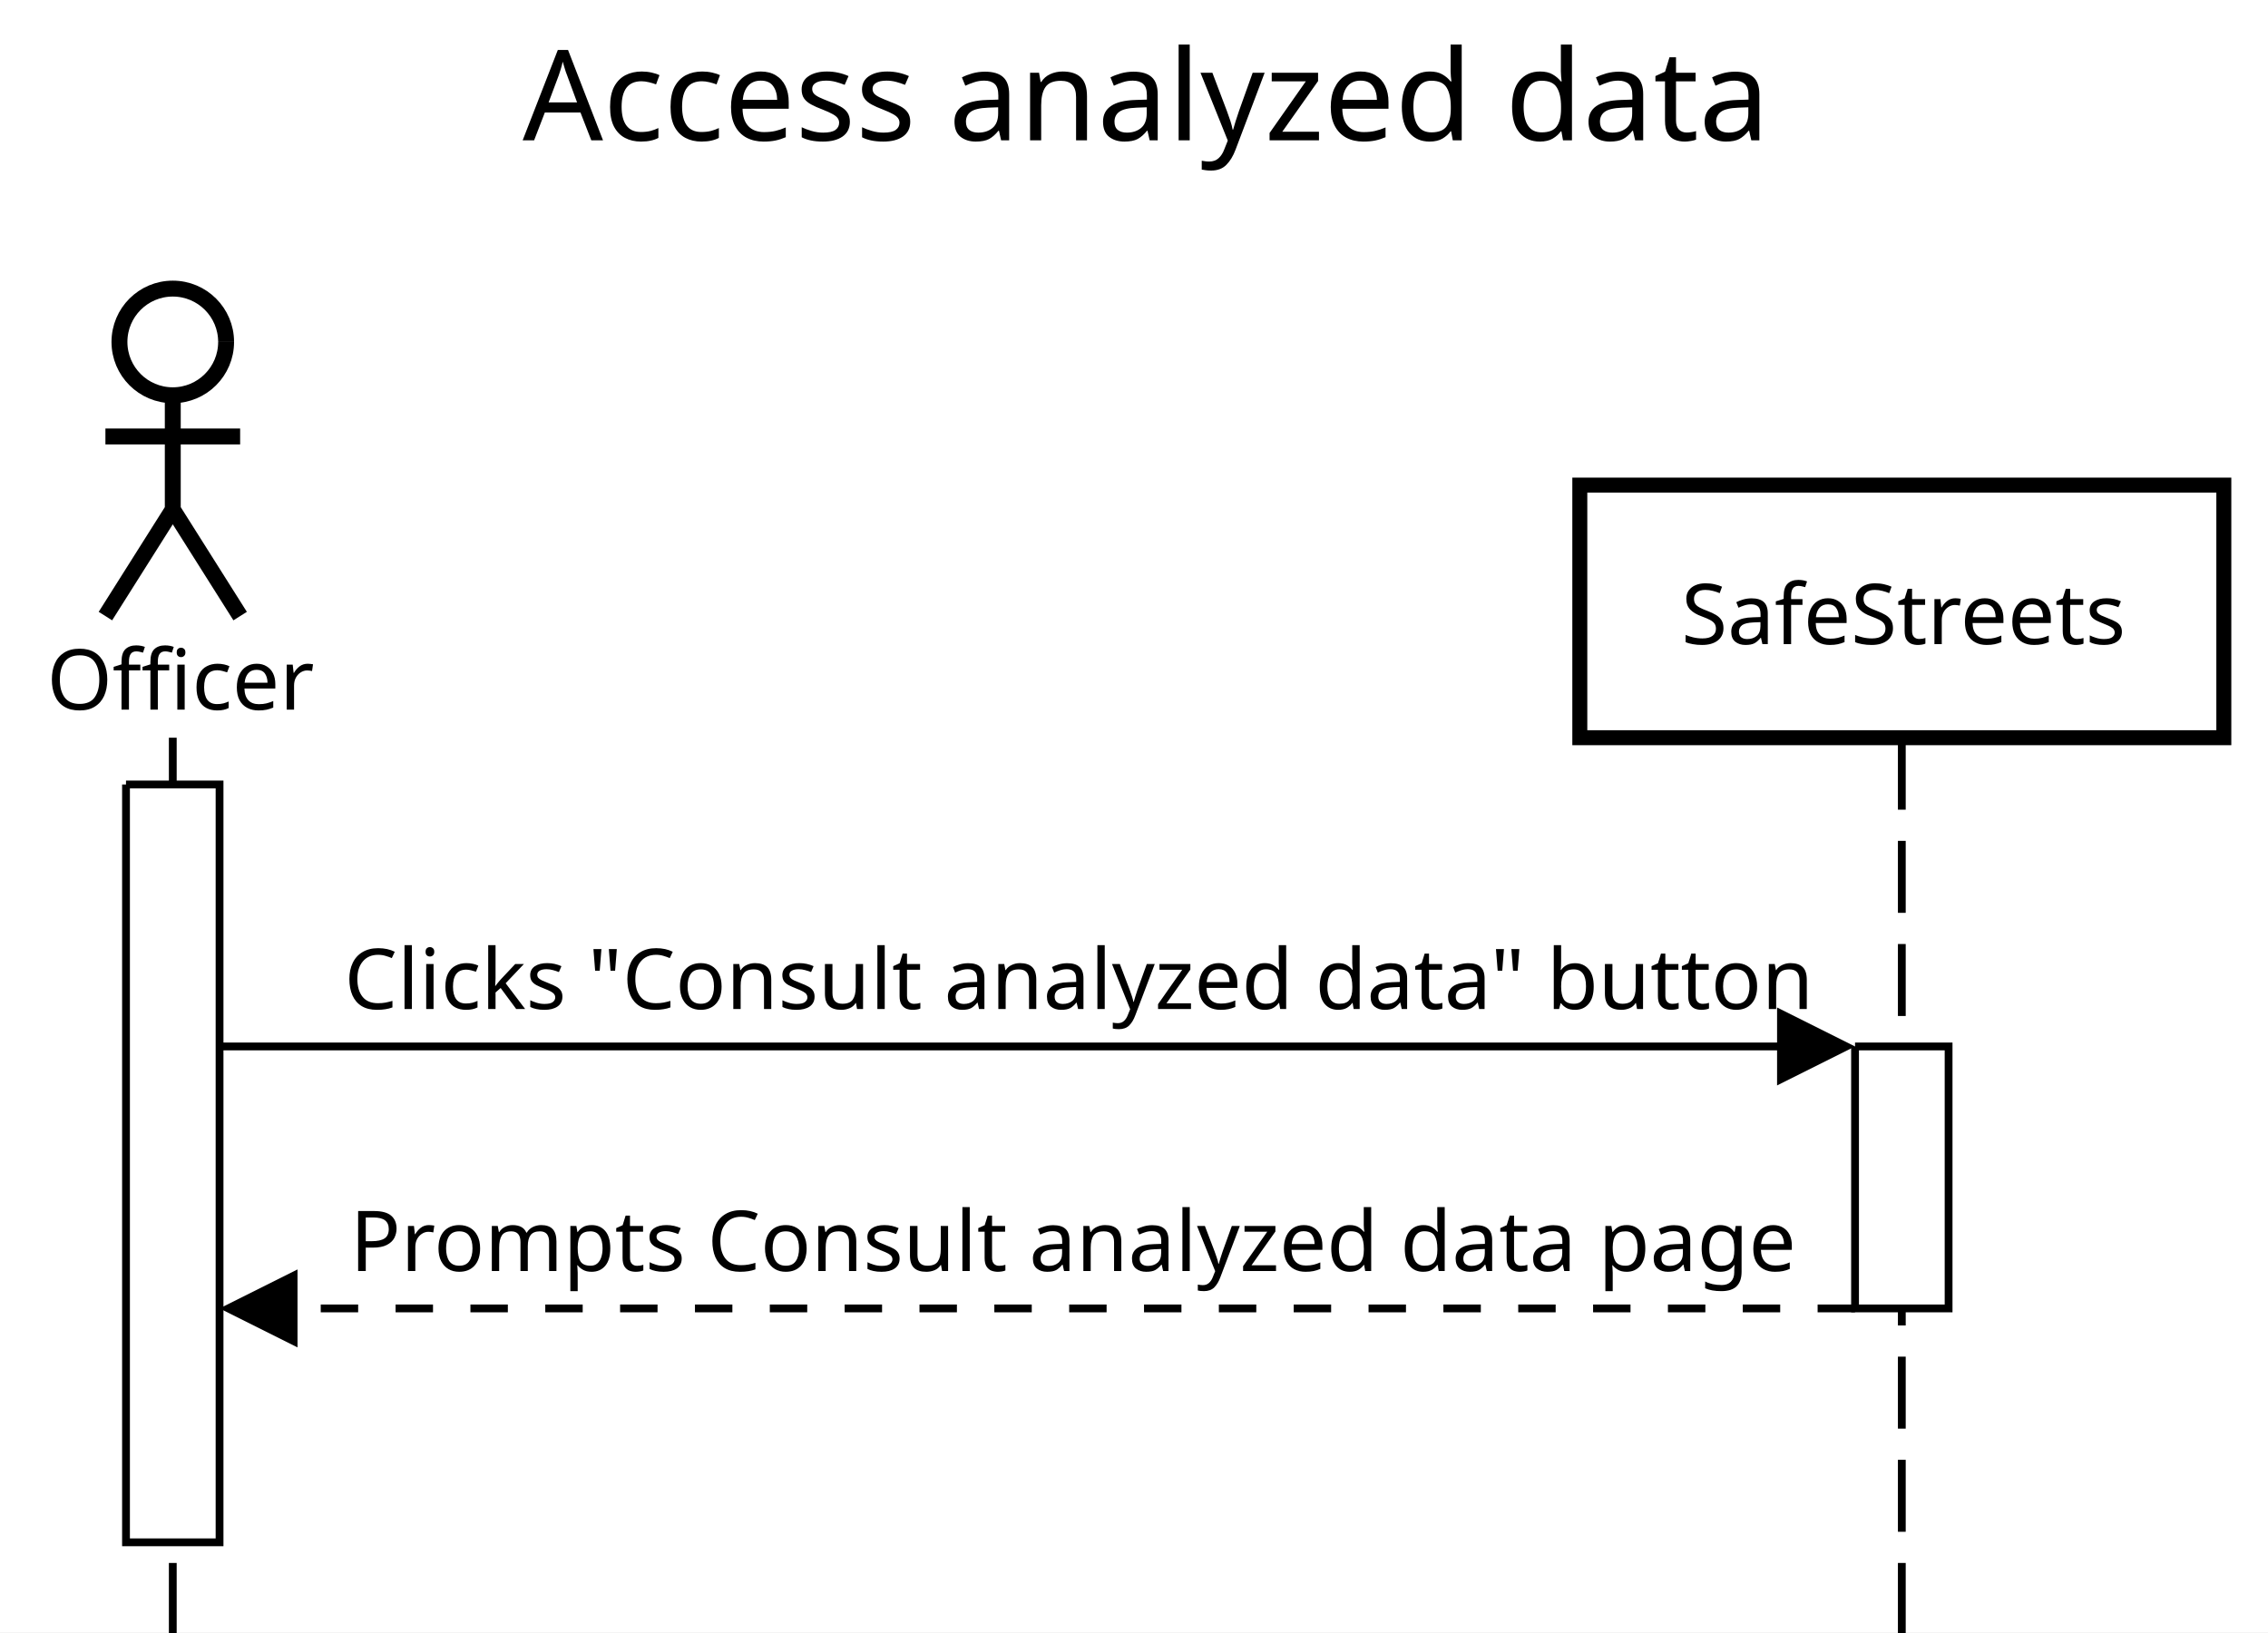
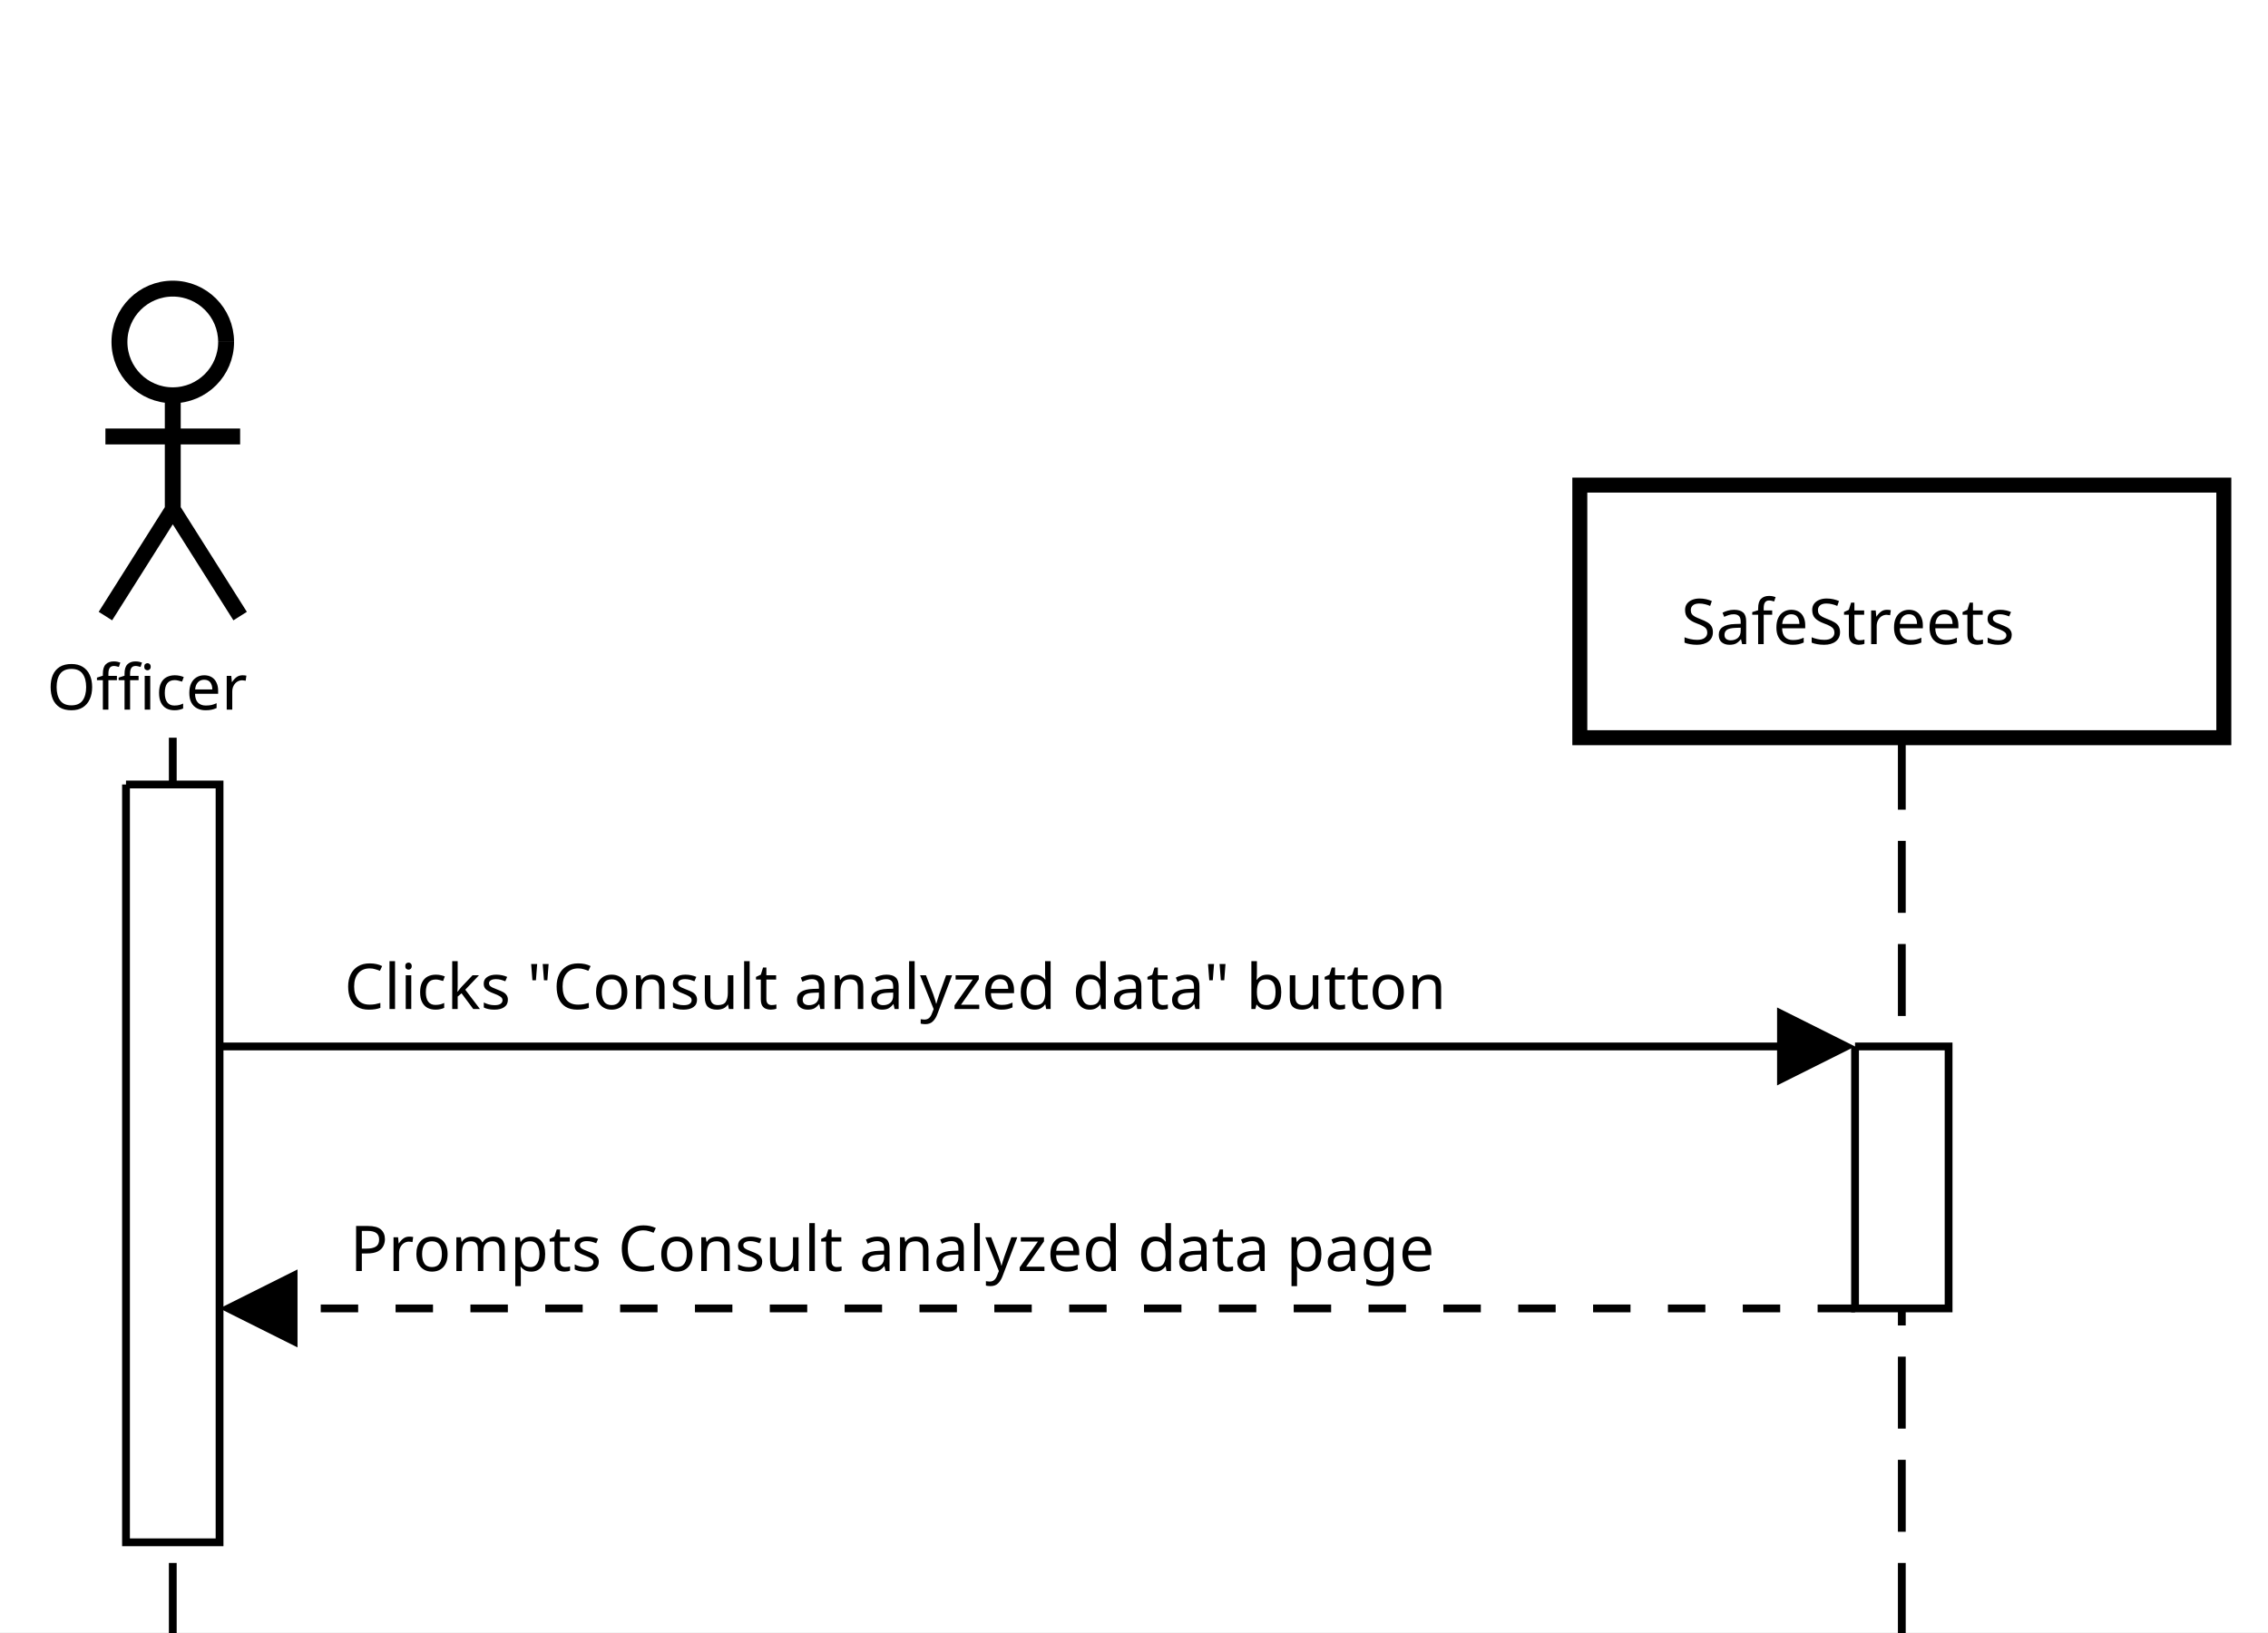
- <svg xmlns="http://www.w3.org/2000/svg" version="1.1" width="396" height="285">
-   <defs />
+ <svg xmlns="http://www.w3.org/2000/svg" version="1.1" id="Layer_1" x="0px" y="0px" width="396px" height="285px" viewBox="0 0 396 285" enable-background="new 0 0 396 285" xml:space="preserve">
  <g>
-     <g />
-     <g />
+     <rect fill="#FFFFFF" width="396" height="285" />
+   </g>
+   <g>
+     <path fill="none" stroke="#000000" stroke-width="1.361" stroke-miterlimit="10" stroke-dasharray="12.566,5.445" d="   M30.167,128.803v156.818" />
+     <path fill="none" stroke="#000000" stroke-width="1.361" stroke-miterlimit="10" stroke-dasharray="12.566,5.445" d="   M332.063,128.803v156.818" />
+   </g>
+   <g>
    <g>
-       <rect fill="white" stroke="none" x="0" y="0" width="396" height="285" />
+       <path fill="#FFFFFF" stroke="#000000" stroke-width="2.777" stroke-miterlimit="10" d="M39.479,59.705    c0,5.143-4.169,9.311-9.312,9.311c-5.143,0-9.311-4.17-9.311-9.312c0-5.143,4.169-9.311,9.312-9.311    c5.139,0,9.306,4.164,9.31,9.303 M30.167,69.016v19.929 M18.406,76.204h23.522 M30.167,88.945l-11.761,18.622 M30.167,88.945    l11.761,18.622" />
    </g>
    <g>
-       <text fill="black" stroke="none" font-family="sans-serif" font-size="16.5pt" font-style="normal" font-weight="normal" text-decoration="normal" x="91.259" y="24.503" text-anchor="start" dominant-baseline="alphabetic">Access analyzed data</text>
+       <text transform="matrix(1 0 0 1 8.1675 123.9023)" font-family="'ArialMT'" font-size="11">Officer</text>
    </g>
-     <g />
+     <path d="M0,0" />
    <g>
-       <path fill="none" stroke="black" paint-order="fill stroke markers" d=" M 30.168 128.803 L 30.168 285.621" stroke-miterlimit="10" stroke-width="1.361" stroke-dasharray="12.566,5.445" />
-       <path fill="none" stroke="black" paint-order="fill stroke markers" d=" M 332.063 128.803 L 332.063 285.621" stroke-miterlimit="10" stroke-width="1.361" stroke-dasharray="12.566,5.445" />
+       <path fill="#FFFFFF" stroke="#000000" stroke-width="2.614" stroke-miterlimit="10" d="M275.84,84.698h112.447v44.105H275.84    V84.698z" />
+     </g>
+     <g>
+       <text transform="matrix(1 0 0 1 293.5635 112.4678)" font-family="'ArialMT'" font-size="11">SafeStreets</text>
+     </g>
+   </g>
+   <g>
+     <path fill="#FFFFFF" stroke="#000000" stroke-width="1.361" stroke-miterlimit="10" d="M22,136.971h16.335v132.314H22V136.971" />
+     <path fill="#FFFFFF" stroke="#000000" stroke-width="1.361" stroke-miterlimit="10" d="M323.896,182.709h16.335v45.738h-16.335   V182.709" />
+     <g>
+       <g>
+         <rect x="57.665" y="161.474" fill="#FFFFFF" width="246.9" height="21.235" />
+       </g>
+       <text transform="matrix(1 0 0 1 60.1152 176.1748)" font-family="'ArialMT'" font-size="11">Clicks "Consult analyzed data" button</text>
+     </g>
+     <g>
+       <path fill="none" stroke="#000000" stroke-width="1.361" stroke-miterlimit="10" d="M38.335,182.709h282.838" />
+       <g transform="translate(323.8957,182.7092) translate(-323.8957,-182.7092)">
+         <path d="M310.283,175.902l13.612,6.807l-13.612,6.807V175.902z" />
+       </g>
    </g>
    <g>
      <g>
-         <path fill="white" stroke="black" paint-order="fill stroke markers" d=" M 39.479 59.705 A 9.311 9.311 0 1 1 39.479 59.696 M 30.168 69.016 L 30.168 88.945 M 18.406 76.204 L 41.929 76.204 M 30.168 88.945 L 18.406 107.567 M 30.168 88.945 L 41.929 107.567" stroke-miterlimit="10" stroke-width="2.777" stroke-dasharray="" />
+         <rect x="58.665" y="207.212" fill="#FFFFFF" width="244.9" height="21.235" />
      </g>
-       <g>
-         <g />
-         <text fill="black" stroke="none" font-family="sans-serif" font-size="11pt" font-style="normal" font-weight="normal" text-decoration="normal" x="8.168" y="123.903" text-anchor="start" dominant-baseline="alphabetic">Officer</text>
-       </g>
-       <path fill="none" stroke="none" />
-       <g>
-         <path fill="white" stroke="black" paint-order="fill stroke markers" d=" M 275.84 84.698 L 388.287 84.698 L 388.287 128.803 L 275.84 128.803 L 275.84 84.698 Z" stroke-miterlimit="10" stroke-width="2.614" stroke-dasharray="" />
-       </g>
-       <g>
-         <g />
-         <text fill="black" stroke="none" font-family="sans-serif" font-size="11pt" font-style="normal" font-weight="normal" text-decoration="normal" x="293.563" y="112.468" text-anchor="start" dominant-baseline="alphabetic">SafeStreets</text>
+       <text transform="matrix(1 0 0 1 61.1152 221.9141)" font-family="'ArialMT'" font-size="11">Prompts Consult analyzed data page</text>
+     </g>
+     <g>
+       <path fill="none" stroke="#000000" stroke-width="1.361" stroke-miterlimit="10" stroke-dasharray="6.534" d="M323.896,228.447    H41.058" />
+       <g transform="translate(38.3352,228.4478) translate(-38.3352,-228.4478)">
+         <path d="M51.948,221.642l-13.613,6.806l13.613,6.807V221.642z" />
      </g>
    </g>
-     <g>
-       <path fill="white" stroke="black" paint-order="fill stroke markers" d=" M 22 136.971 L 38.335 136.971 L 38.335 269.286 L 22 269.286 L 22 136.971" stroke-miterlimit="10" stroke-width="1.361" stroke-dasharray="" />
-       <path fill="white" stroke="black" paint-order="fill stroke markers" d=" M 323.896 182.709 L 340.231 182.709 L 340.231 228.448 L 323.896 228.448 L 323.896 182.709" stroke-miterlimit="10" stroke-width="1.361" stroke-dasharray="" />
-       <g>
-         <g>
-           <rect fill="white" stroke="none" x="57.665" y="161.473" width="246.901" height="21.236" />
-         </g>
-         <text fill="black" stroke="none" font-family="sans-serif" font-size="11pt" font-style="normal" font-weight="normal" text-decoration="normal" x="60.115" y="176.175" text-anchor="start" dominant-baseline="alphabetic">Clicks "Consult analyzed data" button</text>
-       </g>
-       <g>
-         <path fill="none" stroke="black" paint-order="fill stroke markers" d=" M 38.335 182.709 L 321.173 182.709" stroke-miterlimit="10" stroke-width="1.361" stroke-dasharray="" />
-         <g transform="translate(323.8957,182.7092) translate(-323.8957,-182.7092)">
-           <path fill="black" stroke="none" paint-order="stroke fill markers" d=" M 310.283 175.903 L 323.896 182.709 L 310.283 189.516 Z" />
-         </g>
-       </g>
-       <g>
-         <g>
-           <rect fill="white" stroke="none" x="58.665" y="207.212" width="244.901" height="21.236" />
-         </g>
-         <text fill="black" stroke="none" font-family="sans-serif" font-size="11pt" font-style="normal" font-weight="normal" text-decoration="normal" x="61.115" y="221.914" text-anchor="start" dominant-baseline="alphabetic">Prompts Consult analyzed data page</text>
-       </g>
-       <g>
-         <path fill="none" stroke="black" paint-order="fill stroke markers" d=" M 323.896 228.448 L 41.058 228.448" stroke-miterlimit="10" stroke-width="1.361" stroke-dasharray="6.534" />
-         <g transform="translate(38.3352,228.4478) translate(-38.3352,-228.4478)">
-           <path fill="black" stroke="none" paint-order="stroke fill markers" d=" M 51.948 221.641 L 38.335 228.448 L 51.948 235.254 Z" />
-         </g>
-       </g>
-     </g>
-     <g />
-     <g />
  </g>
</svg>
